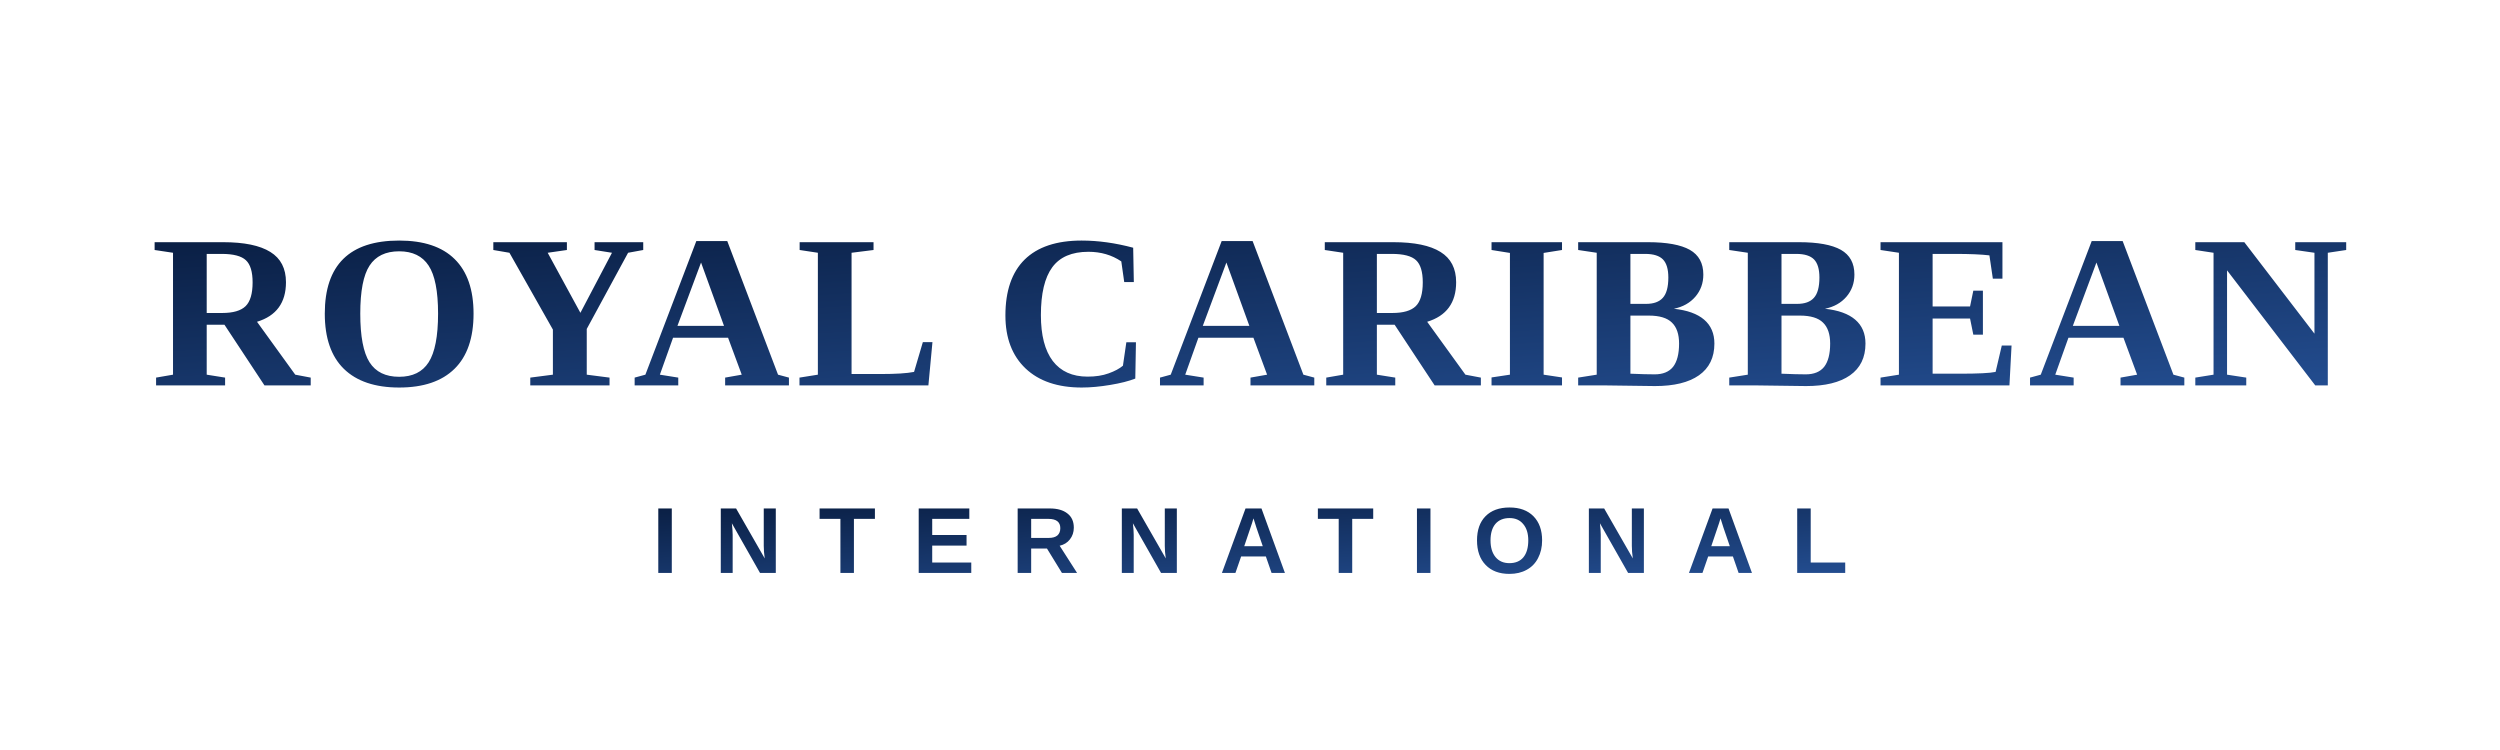
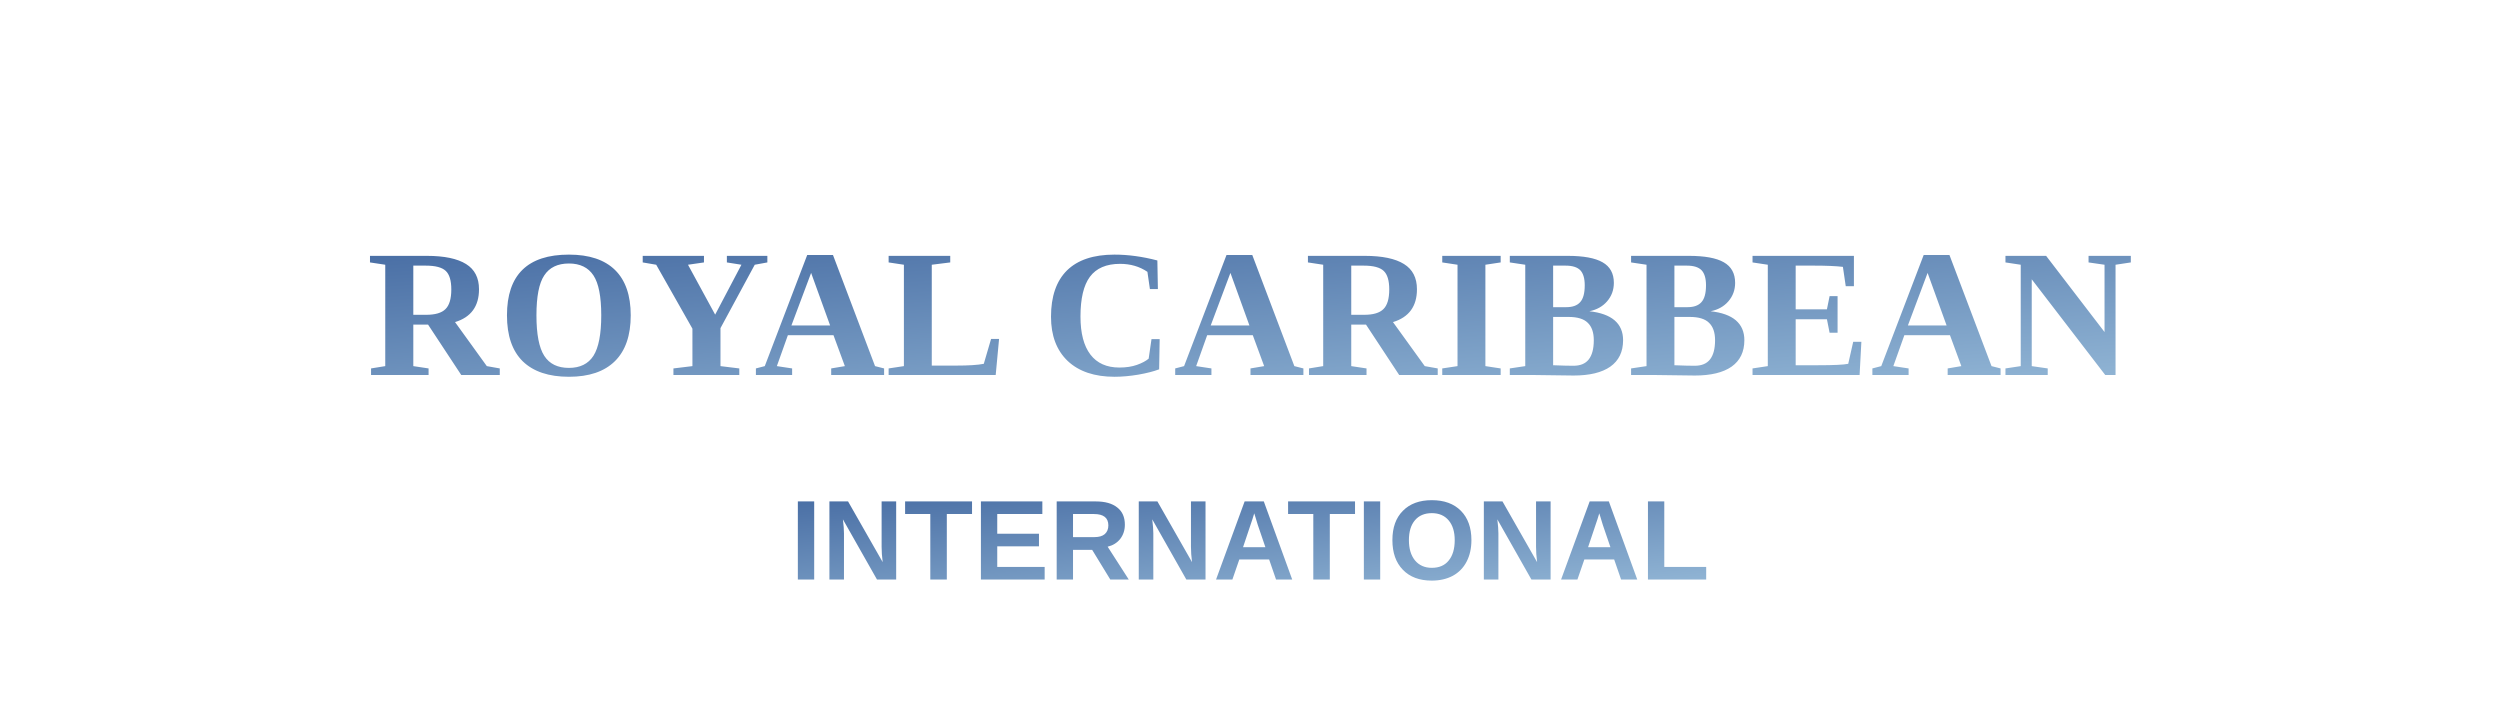
- <svg xmlns="http://www.w3.org/2000/svg" viewBox="0 0 240 72">
+ <svg xmlns="http://www.w3.org/2000/svg" viewBox="0 0 220 64" width="220" height="64">
  <defs>
    <linearGradient id="g" x1="0%" y1="0%" x2="100%" y2="100%">
-       <stop offset="0%" stop-color="#0a1f44" />
-       <stop offset="100%" stop-color="#234d90" />
+       <stop offset="0%" stop-color="#4A6FA5" />
+       <stop offset="100%" stop-color="#90B4D4" />
    </linearGradient>
  </defs>
-   <text x="120" y="37" font-family="Georgia,Times New Roman,serif" font-size="21" font-weight="bold" fill="url(#g)" text-anchor="middle" letter-spacing="0.5">ROYAL CARIBBEAN</text>
-   <text x="120" y="55" font-family="Arial,Helvetica,sans-serif" font-size="9" font-weight="600" fill="url(#g)" text-anchor="middle" letter-spacing="3.5">INTERNATIONAL</text>
+   <text x="110" y="33" font-family="Georgia,Times New Roman,serif" font-size="16" font-weight="bold" fill="url(#g)" text-anchor="middle" textLength="180" lengthAdjust="spacingAndGlyphs">ROYAL CARIBBEAN</text>
+   <text x="110" y="51" font-family="Arial,Helvetica,sans-serif" font-size="10" font-weight="600" fill="url(#g)" text-anchor="middle" textLength="120" lengthAdjust="spacingAndGlyphs">INTERNATIONAL</text>
</svg>
